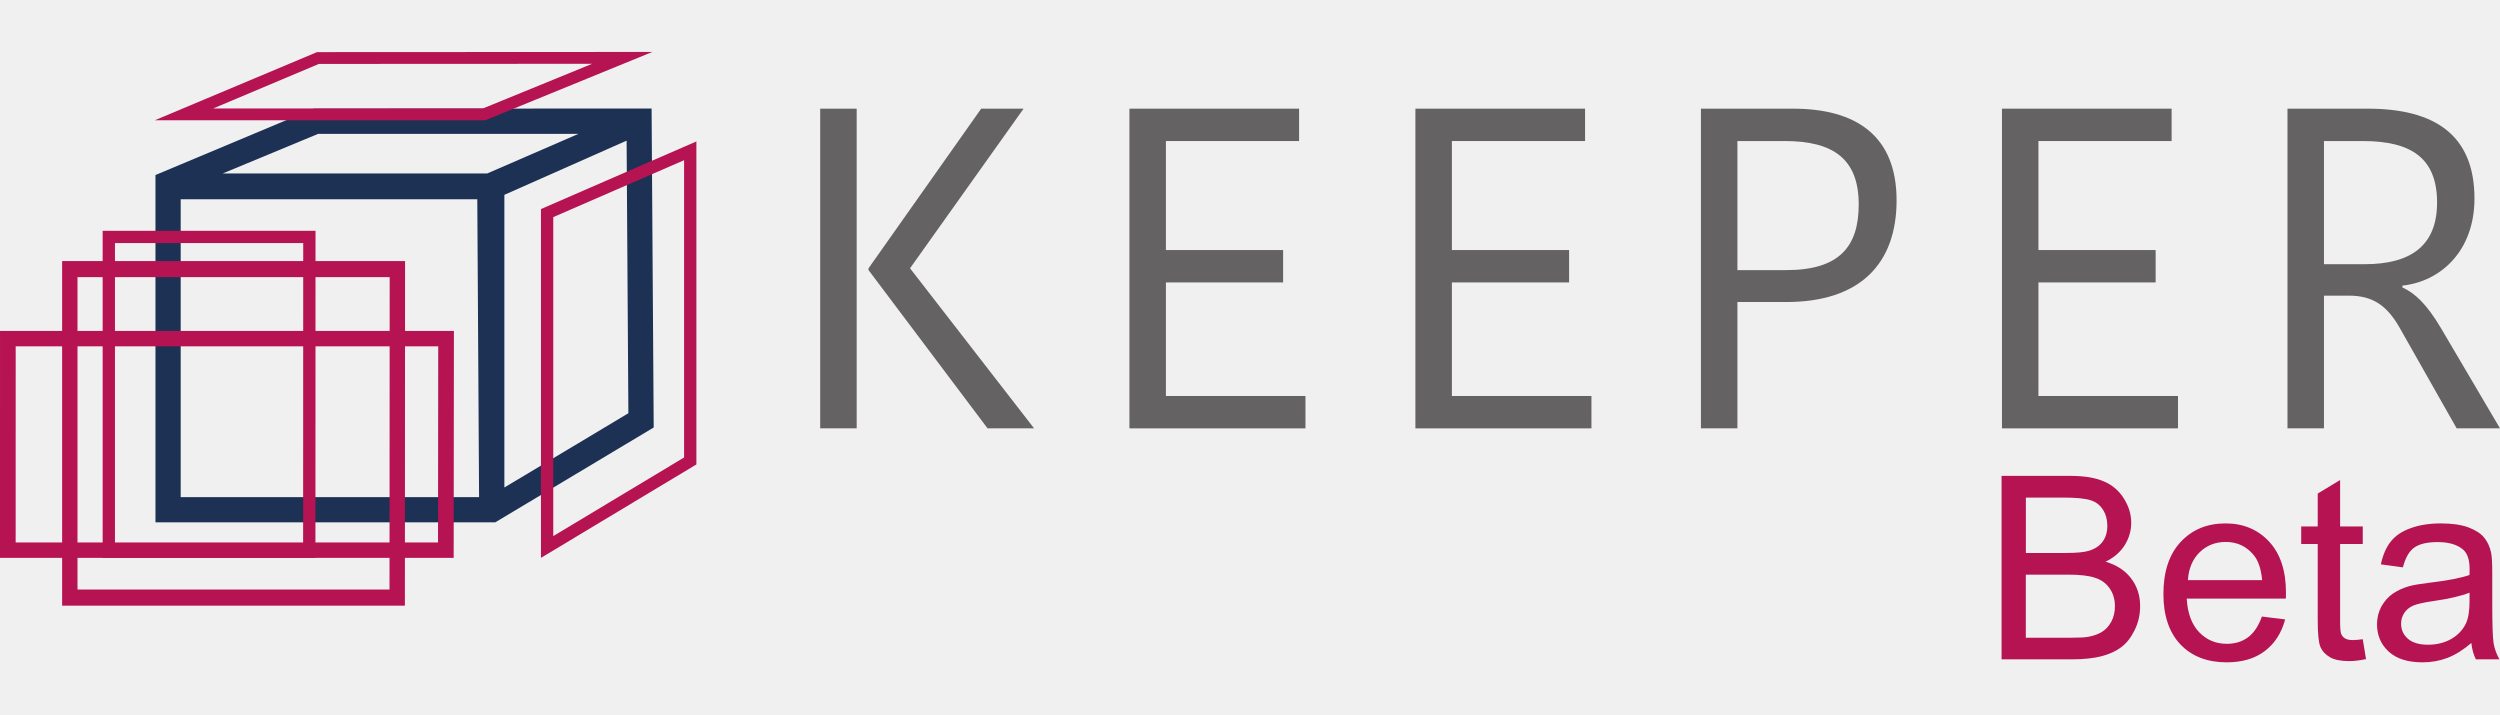
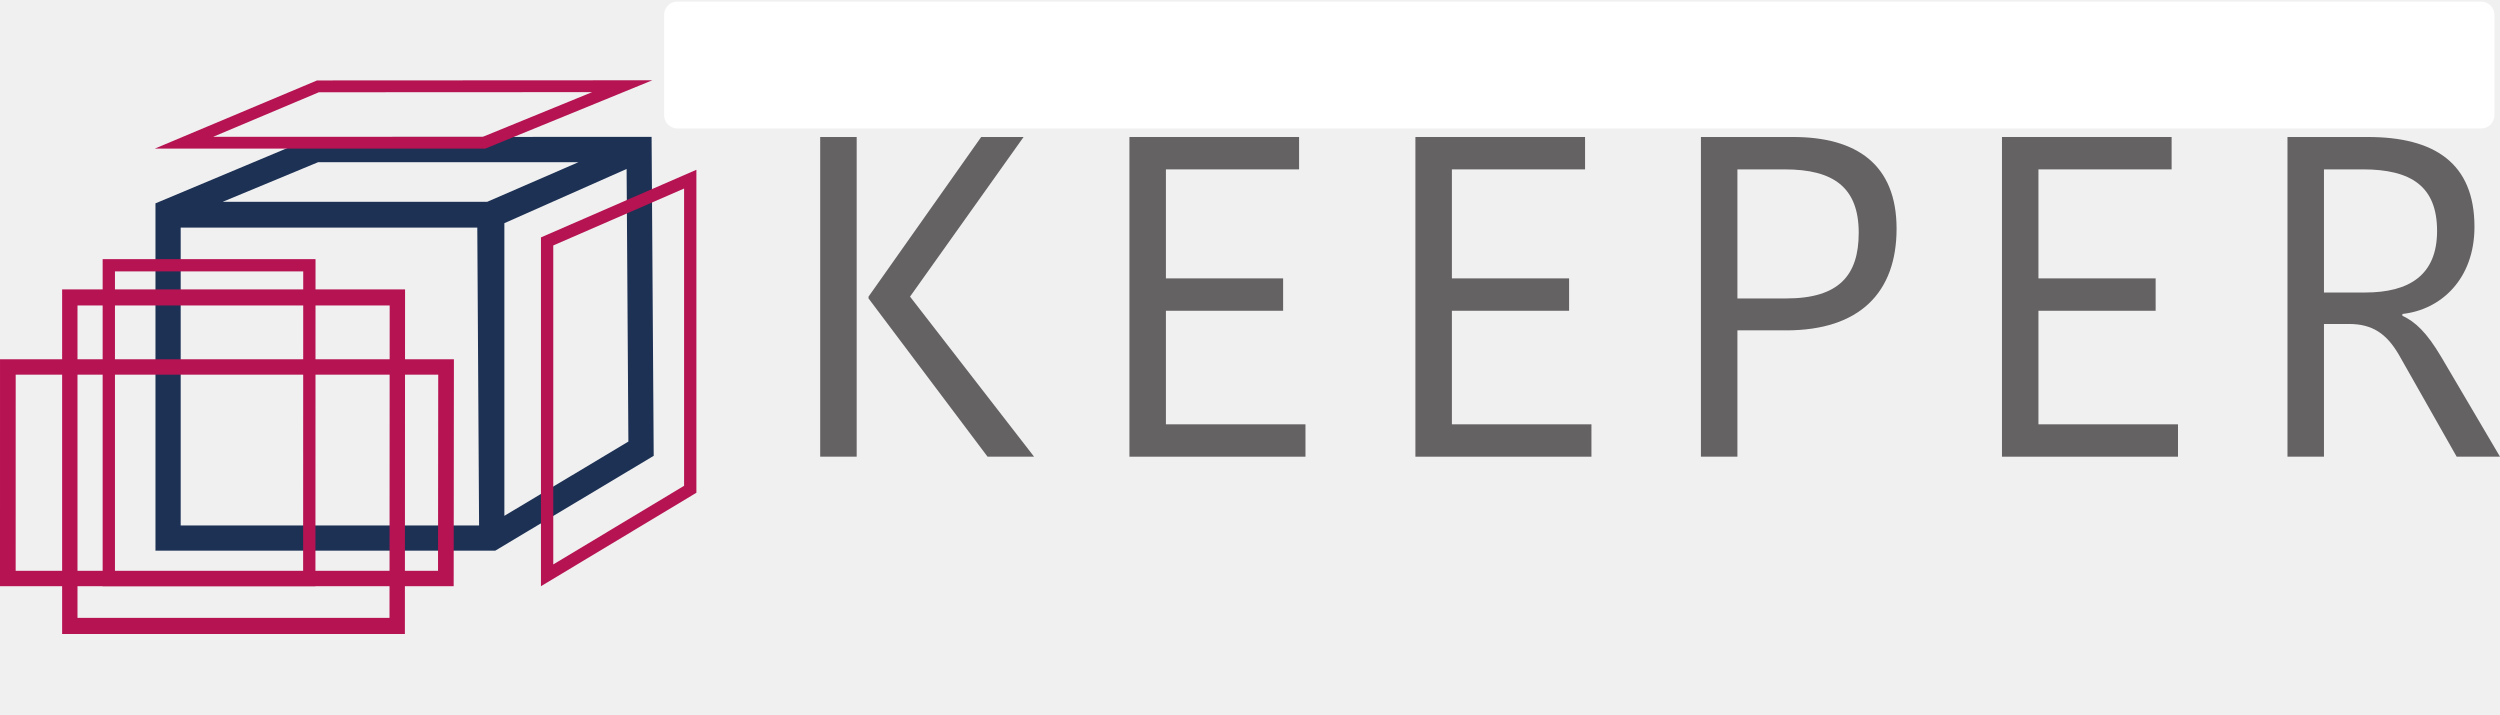
- <svg xmlns="http://www.w3.org/2000/svg" viewBox="0 0 140 40" height="40" width="140" xml:space="preserve" version="1.1" id="svg2">
+ <svg xmlns="http://www.w3.org/2000/svg" id="svg2" version="1.1" xml:space="preserve" width="140" height="40" viewBox="0 0 140 40">
  <defs id="defs6" />
-   <g transform="matrix(1.25,0,0,-1.25,0,40)" id="g10">
-     <g id="g4224" transform="matrix(0.2963694,0,0,0.2963694,-5.655678,2.326656)">
-       <path id="path14" style="fill:#1d3155;fill-opacity:1;fill-rule:nonzero;stroke:none" d="m 114.071,37.657 -18.745,-11.225 0,44.24 18.478,8.193 0.267,-41.209 z m -61.323,36.244 14.411,5.982 39.351,0 -13.779,-5.982 -39.983,0 z m -6.351,-48.925 0,45.029 44.835,0 0.27,-45.029 -45.105,0 z M 117.58,83.72 66.507,83.696 42.584,73.667 l 0,-52.504 51.359,0 23.613,14.136 0.342,0.203 -0.318,48.217" />
-       <path id="path16" style="fill:#b61352;fill-opacity:1;fill-rule:nonzero;stroke:none" d="m 36.46,17.656 0,45.721 28.46,0 -0.015,-45.721 -28.445,0 z m -1.86,47.581 0,-49.44 32.165,0 0.015,49.44 -32.18,0" />
-       <path id="path18" style="fill:#b61352;fill-opacity:1;fill-rule:nonzero;stroke:none" d="m 30.799,11.003 0,47.225 47.189,0 -0.025,-47.225 -47.164,0 z m -2.325,49.661 0,-52.098 51.812,0 0.028,52.098 -51.841,0" />
-       <path id="path20" style="fill:#b61352;fill-opacity:1;fill-rule:nonzero;stroke:none" d="m 92.08,83.73 -40.766,0 15.964,6.729 41.315,0.02 -16.512,-6.749 z m -25.075,8.516 -24.526,-10.304 49.953,0 25.262,10.33 -50.689,-0.026" />
-       <path id="path22" style="fill:#b61352;fill-opacity:1;fill-rule:nonzero;stroke:none" d="m 102.716,67.303 0,-48.218 19.776,11.886 0,44.936 -19.776,-8.604 z m -1.86,-51.507 0,52.725 23.496,10.222 0,-48.825 -0.225,-0.134 -23.271,-13.989" />
-       <path id="path24" style="fill:#b61352;fill-opacity:1;fill-rule:nonzero;stroke:none" d="m 85.296,18.121 -63.845,0 0.004,29.651 63.871,0 -0.03,-29.651 z m -66.211,31.976 -0.002,-34.3 68.579,0 0.035,34.3 -68.612,0" />
-       <path id="path26" style="fill:#656263;fill-opacity:1;fill-rule:nonzero;stroke:none" d="m 167.401,83.697 6.411,0 -17.166,-24.128 18.752,-24.198 -7.032,0 -17.993,23.922 0,0.276 17.028,24.128 z m -18.82,-48.327 -5.516,0 0,48.327 5.516,0 0,-48.327" />
-       <path id="path28" style="fill:#656263;fill-opacity:1;fill-rule:nonzero;stroke:none" d="m 189.811,35.37 0,48.327 25.645,0 0,-4.895 -20.13,0 0,-16.477 17.717,0 0,-4.895 -17.717,0 0,-17.166 21.095,0 0,-4.894 -26.61,0" />
-       <path id="path30" style="fill:#656263;fill-opacity:1;fill-rule:nonzero;stroke:none" d="m 233.04,35.37 0,48.327 25.646,0 0,-4.895 -20.131,0 0,-16.477 17.717,0 0,-4.895 -17.717,0 0,-17.166 21.095,0 0,-4.894 -26.61,0" />
-       <path id="path32" style="fill:#656263;fill-opacity:1;fill-rule:nonzero;stroke:none" d="m 281.715,78.802 0,-19.51 7.377,0 c 7.997,0 10.961,3.516 10.961,9.927 0,6.894 -3.861,9.582 -11.168,9.582 l -7.17,0 z m 24.06,-8.962 c 0,-9.652 -5.585,-15.373 -16.683,-15.373 l -7.377,0 0,-19.097 -5.515,0 0,48.327 13.926,0 c 9.582,0 15.649,-4.136 15.649,-13.856" />
-       <path id="path34" style="fill:#656263;fill-opacity:1;fill-rule:nonzero;stroke:none" d="m 321.705,35.37 0,48.327 25.646,0 0,-4.895 -20.131,0 0,-16.477 17.717,0 0,-4.895 -17.717,0 0,-17.166 21.095,0 0,-4.894 -26.61,0" />
-       <path id="path36" style="fill:#656263;fill-opacity:1;fill-rule:nonzero;stroke:none" d="m 370.38,60.189 6.205,0 c 6.686,0 10.893,2.62 10.893,9.307 0,6.756 -3.93,9.307 -11.238,9.307 l -5.86,0 0,-18.613 z m 6.618,23.508 c 10.065,0 16.132,-3.929 16.132,-13.581 0,-7.928 -5.102,-12.548 -10.893,-13.168 l 0,-0.275 c 1.931,-0.896 3.655,-2.482 5.861,-6.205 l 8.892,-15.098 -6.549,0 -8.755,15.443 c -1.861,3.171 -3.999,4.619 -7.514,4.619 l -3.792,0 0,-20.061 -5.515,0 0,48.327 12.133,0" />
+   <g id="g10" transform="matrix(1.25,0,0,-1.25,4.8019999e-8,44.49502)">
+     <g transform="matrix(0.2963694,0,0,0.2963694,-5.655676,4.653318)" id="g4224">
+       <path d="m 114.071,37.657 -18.745,-11.225 0,44.24 18.478,8.193 0.267,-41.209 z m -61.323,36.244 14.411,5.982 39.351,0 -13.779,-5.982 -39.983,0 z m -6.351,-48.925 0,45.029 44.835,0 0.27,-45.029 -45.105,0 z M 117.58,83.72 66.507,83.696 42.584,73.667 l 0,-52.504 51.359,0 23.613,14.136 0.342,0.203 -0.318,48.217" style="fill:#1d3155;fill-opacity:1;fill-rule:nonzero;stroke:none" id="path14" />
+       <path d="m 36.46,17.656 0,45.721 28.46,0 -0.015,-45.721 -28.445,0 z m -1.86,47.581 0,-49.44 32.165,0 0.015,49.44 -32.18,0" style="fill:#b61352;fill-opacity:1;fill-rule:nonzero;stroke:none" id="path16" />
+       <path d="m 30.799,11.003 0,47.225 47.189,0 -0.025,-47.225 -47.164,0 z m -2.325,49.661 0,-52.098 51.812,0 0.028,52.098 -51.841,0" style="fill:#b61352;fill-opacity:1;fill-rule:nonzero;stroke:none" id="path18" />
+       <path d="m 92.08,83.73 -40.766,0 15.964,6.729 41.315,0.02 -16.512,-6.749 z m -25.075,8.516 -24.526,-10.304 49.953,0 25.262,10.33 -50.689,-0.026" style="fill:#b61352;fill-opacity:1;fill-rule:nonzero;stroke:none" id="path20" />
+       <path d="m 102.716,67.303 0,-48.218 19.776,11.886 0,44.936 -19.776,-8.604 z m -1.86,-51.507 0,52.725 23.496,10.222 0,-48.825 -0.225,-0.134 -23.271,-13.989" style="fill:#b61352;fill-opacity:1;fill-rule:nonzero;stroke:none" id="path22" />
+       <path d="m 85.296,18.121 -63.845,0 0.004,29.651 63.871,0 -0.03,-29.651 z m -66.211,31.976 -0.002,-34.3 68.579,0 0.035,34.3 -68.612,0" style="fill:#b61352;fill-opacity:1;fill-rule:nonzero;stroke:none" id="path24" />
+       <path d="m 167.401,83.697 6.411,0 -17.166,-24.128 18.752,-24.198 -7.032,0 -17.993,23.922 0,0.276 17.028,24.128 z m -18.82,-48.327 -5.516,0 0,48.327 5.516,0 0,-48.327" style="fill:#656263;fill-opacity:1;fill-rule:nonzero;stroke:none" id="path26" />
+       <path d="m 189.811,35.37 0,48.327 25.645,0 0,-4.895 -20.13,0 0,-16.477 17.717,0 0,-4.895 -17.717,0 0,-17.166 21.095,0 0,-4.894 -26.61,0" style="fill:#656263;fill-opacity:1;fill-rule:nonzero;stroke:none" id="path28" />
+       <path d="m 233.04,35.37 0,48.327 25.646,0 0,-4.895 -20.131,0 0,-16.477 17.717,0 0,-4.895 -17.717,0 0,-17.166 21.095,0 0,-4.894 -26.61,0" style="fill:#656263;fill-opacity:1;fill-rule:nonzero;stroke:none" id="path30" />
+       <path d="m 281.715,78.802 0,-19.51 7.377,0 c 7.997,0 10.961,3.516 10.961,9.927 0,6.894 -3.861,9.582 -11.168,9.582 l -7.17,0 z m 24.06,-8.962 c 0,-9.652 -5.585,-15.373 -16.683,-15.373 l -7.377,0 0,-19.097 -5.515,0 0,48.327 13.926,0 c 9.582,0 15.649,-4.136 15.649,-13.856" style="fill:#656263;fill-opacity:1;fill-rule:nonzero;stroke:none" id="path32" />
+       <path d="m 321.705,35.37 0,48.327 25.646,0 0,-4.895 -20.131,0 0,-16.477 17.717,0 0,-4.895 -17.717,0 0,-17.166 21.095,0 0,-4.894 -26.61,0" style="fill:#656263;fill-opacity:1;fill-rule:nonzero;stroke:none" id="path34" />
+       <path d="m 370.38,60.189 6.205,0 c 6.686,0 10.893,2.62 10.893,9.307 0,6.756 -3.93,9.307 -11.238,9.307 l -5.86,0 0,-18.613 z m 6.618,23.508 c 10.065,0 16.132,-3.929 16.132,-13.581 0,-7.928 -5.102,-12.548 -10.893,-13.168 l 0,-0.275 c 1.931,-0.896 3.655,-2.482 5.861,-6.205 l 8.892,-15.098 -6.549,0 -8.755,15.443 c -1.861,3.171 -3.999,4.619 -7.514,4.619 l -3.792,0 0,-20.061 -5.515,0 0,48.327 12.133,0" style="fill:#656263;fill-opacity:1;fill-rule:nonzero;stroke:none" id="path36" />
    </g>
-     <g transform="matrix(1.020669,0,0,-1.020669,-199.4078,131.4859)" style="font-style:normal;font-variant:normal;font-weight:normal;font-stretch:normal;font-size:11.25px;line-height:95%;font-family:Arial;-inkscape-font-specification:'Arial, Normal';text-align:start;letter-spacing:0px;word-spacing:0px;writing-mode:lr-tb;text-anchor:start;fill:#b61352;fill-opacity:1;stroke:none;stroke-width:1px;stroke-linecap:butt;stroke-linejoin:miter;stroke-opacity:1" id="flowRoot4842">
-       <path d="m 283.224,126.412 0,-8.053 3.021,0 q 0.923,0 1.478,0.247 0.56,0.242 0.873,0.753 0.319,0.505 0.319,1.06 0,0.516 -0.28,0.972 -0.28,0.456 -0.846,0.736 0.731,0.214 1.121,0.731 0.396,0.516 0.396,1.219 0,0.566 -0.242,1.055 -0.236,0.483 -0.588,0.747 -0.352,0.264 -0.884,0.401 -0.527,0.132 -1.296,0.132 l -3.071,0 z m 1.066,-4.669 1.741,0 q 0.709,0 1.016,-0.093 0.406,-0.121 0.61,-0.401 0.209,-0.28 0.209,-0.703 0,-0.401 -0.192,-0.703 -0.192,-0.308 -0.549,-0.417 -0.357,-0.115 -1.225,-0.115 l -1.609,0 0,2.433 z m 0,3.719 2.005,0 q 0.516,0 0.725,-0.038 0.368,-0.066 0.615,-0.22 0.247,-0.154 0.406,-0.445 0.159,-0.297 0.159,-0.681 0,-0.45 -0.231,-0.78 -0.231,-0.335 -0.643,-0.467 -0.406,-0.137 -1.176,-0.137 l -1.862,0 0,2.769 z" style="" id="path4973" />
-       <path d="m 294.65,124.533 1.022,0.126 q -0.242,0.895 -0.895,1.39 -0.654,0.494 -1.67,0.494 -1.28,0 -2.032,-0.786 -0.747,-0.791 -0.747,-2.214 0,-1.472 0.758,-2.285 0.758,-0.813 1.967,-0.813 1.17,0 1.912,0.797 0.742,0.797 0.742,2.241 0,0.088 -0.005,0.264 l -4.351,0 q 0.055,0.961 0.544,1.472 0.489,0.511 1.219,0.511 0.544,0 0.928,-0.286 0.385,-0.286 0.61,-0.912 z m -3.246,-1.599 3.257,0 q -0.066,-0.736 -0.374,-1.104 -0.472,-0.571 -1.225,-0.571 -0.681,0 -1.148,0.456 -0.461,0.456 -0.511,1.219 z" style="" id="path4975" />
-       <path d="m 299.078,125.528 0.143,0.873 q -0.417,0.088 -0.747,0.088 -0.538,0 -0.835,-0.17 -0.297,-0.17 -0.417,-0.445 -0.121,-0.28 -0.121,-1.17 l 0,-3.356 -0.725,0 0,-0.769 0.725,0 0,-1.445 0.983,-0.593 0,2.038 0.994,0 0,0.769 -0.994,0 0,3.411 q 0,0.423 0.049,0.544 0.055,0.121 0.17,0.192 0.121,0.071 0.341,0.071 0.165,0 0.434,-0.038 z" style="" id="path4977" />
-       <path d="m 303.846,125.692 q -0.549,0.467 -1.06,0.659 -0.505,0.192 -1.088,0.192 -0.961,0 -1.478,-0.467 -0.516,-0.472 -0.516,-1.203 0,-0.428 0.192,-0.78 0.198,-0.357 0.511,-0.571 0.319,-0.214 0.714,-0.324 0.291,-0.077 0.879,-0.148 1.198,-0.143 1.763,-0.341 0.005,-0.203 0.005,-0.258 0,-0.604 -0.28,-0.851 -0.379,-0.335 -1.126,-0.335 -0.698,0 -1.033,0.247 -0.33,0.242 -0.489,0.862 l -0.967,-0.132 q 0.132,-0.621 0.434,-1 0.302,-0.385 0.873,-0.588 0.571,-0.209 1.324,-0.209 0.747,0 1.214,0.176 0.467,0.176 0.687,0.445 0.22,0.264 0.308,0.67 0.049,0.253 0.049,0.912 l 0,1.318 q 0,1.379 0.06,1.747 0.066,0.363 0.253,0.698 l -1.033,0 q -0.154,-0.308 -0.198,-0.72 z m -0.082,-2.208 q -0.538,0.22 -1.615,0.374 -0.61,0.088 -0.862,0.198 -0.253,0.11 -0.39,0.324 -0.137,0.209 -0.137,0.467 0,0.396 0.297,0.659 0.302,0.264 0.879,0.264 0.571,0 1.016,-0.247 0.445,-0.253 0.654,-0.687 0.159,-0.335 0.159,-0.989 l 0,-0.363 z" style="" id="path4979" />
-     </g>
+     <rect ry="0.595" transform="scale(1,-1)" y="-35.525" x="29.752" height="5.684" width="81.999" id="rect5705" style="opacity:1;fill:#ffffff;fill-opacity:1;fill-rule:nonzero;stroke:#8ec044;stroke-width:0;stroke-miterlimit:4;stroke-dasharray:none;stroke-dashoffset:0;stroke-opacity:1" />
+     <rect style="opacity:1;fill:#ffffff;fill-opacity:0;fill-rule:nonzero;stroke:#8ec044;stroke-width:0;stroke-miterlimit:4;stroke-dasharray:none;stroke-dashoffset:0;stroke-opacity:1" id="rect5707" width="81.999" height="5.684" x="30.236" y="-35.525" transform="scale(1,-1)" ry="0.595" />
+     <rect transform="scale(1,-1)" ry="1.145" y="-14.541" x="31.929" height="10.945" width="79.822" id="rect5705-7" style="opacity:1;fill:#ffffff;fill-opacity:0;fill-rule:nonzero;stroke:#8ec044;stroke-width:0;stroke-miterlimit:4;stroke-dasharray:none;stroke-dashoffset:0;stroke-opacity:1" />
  </g>
</svg>
